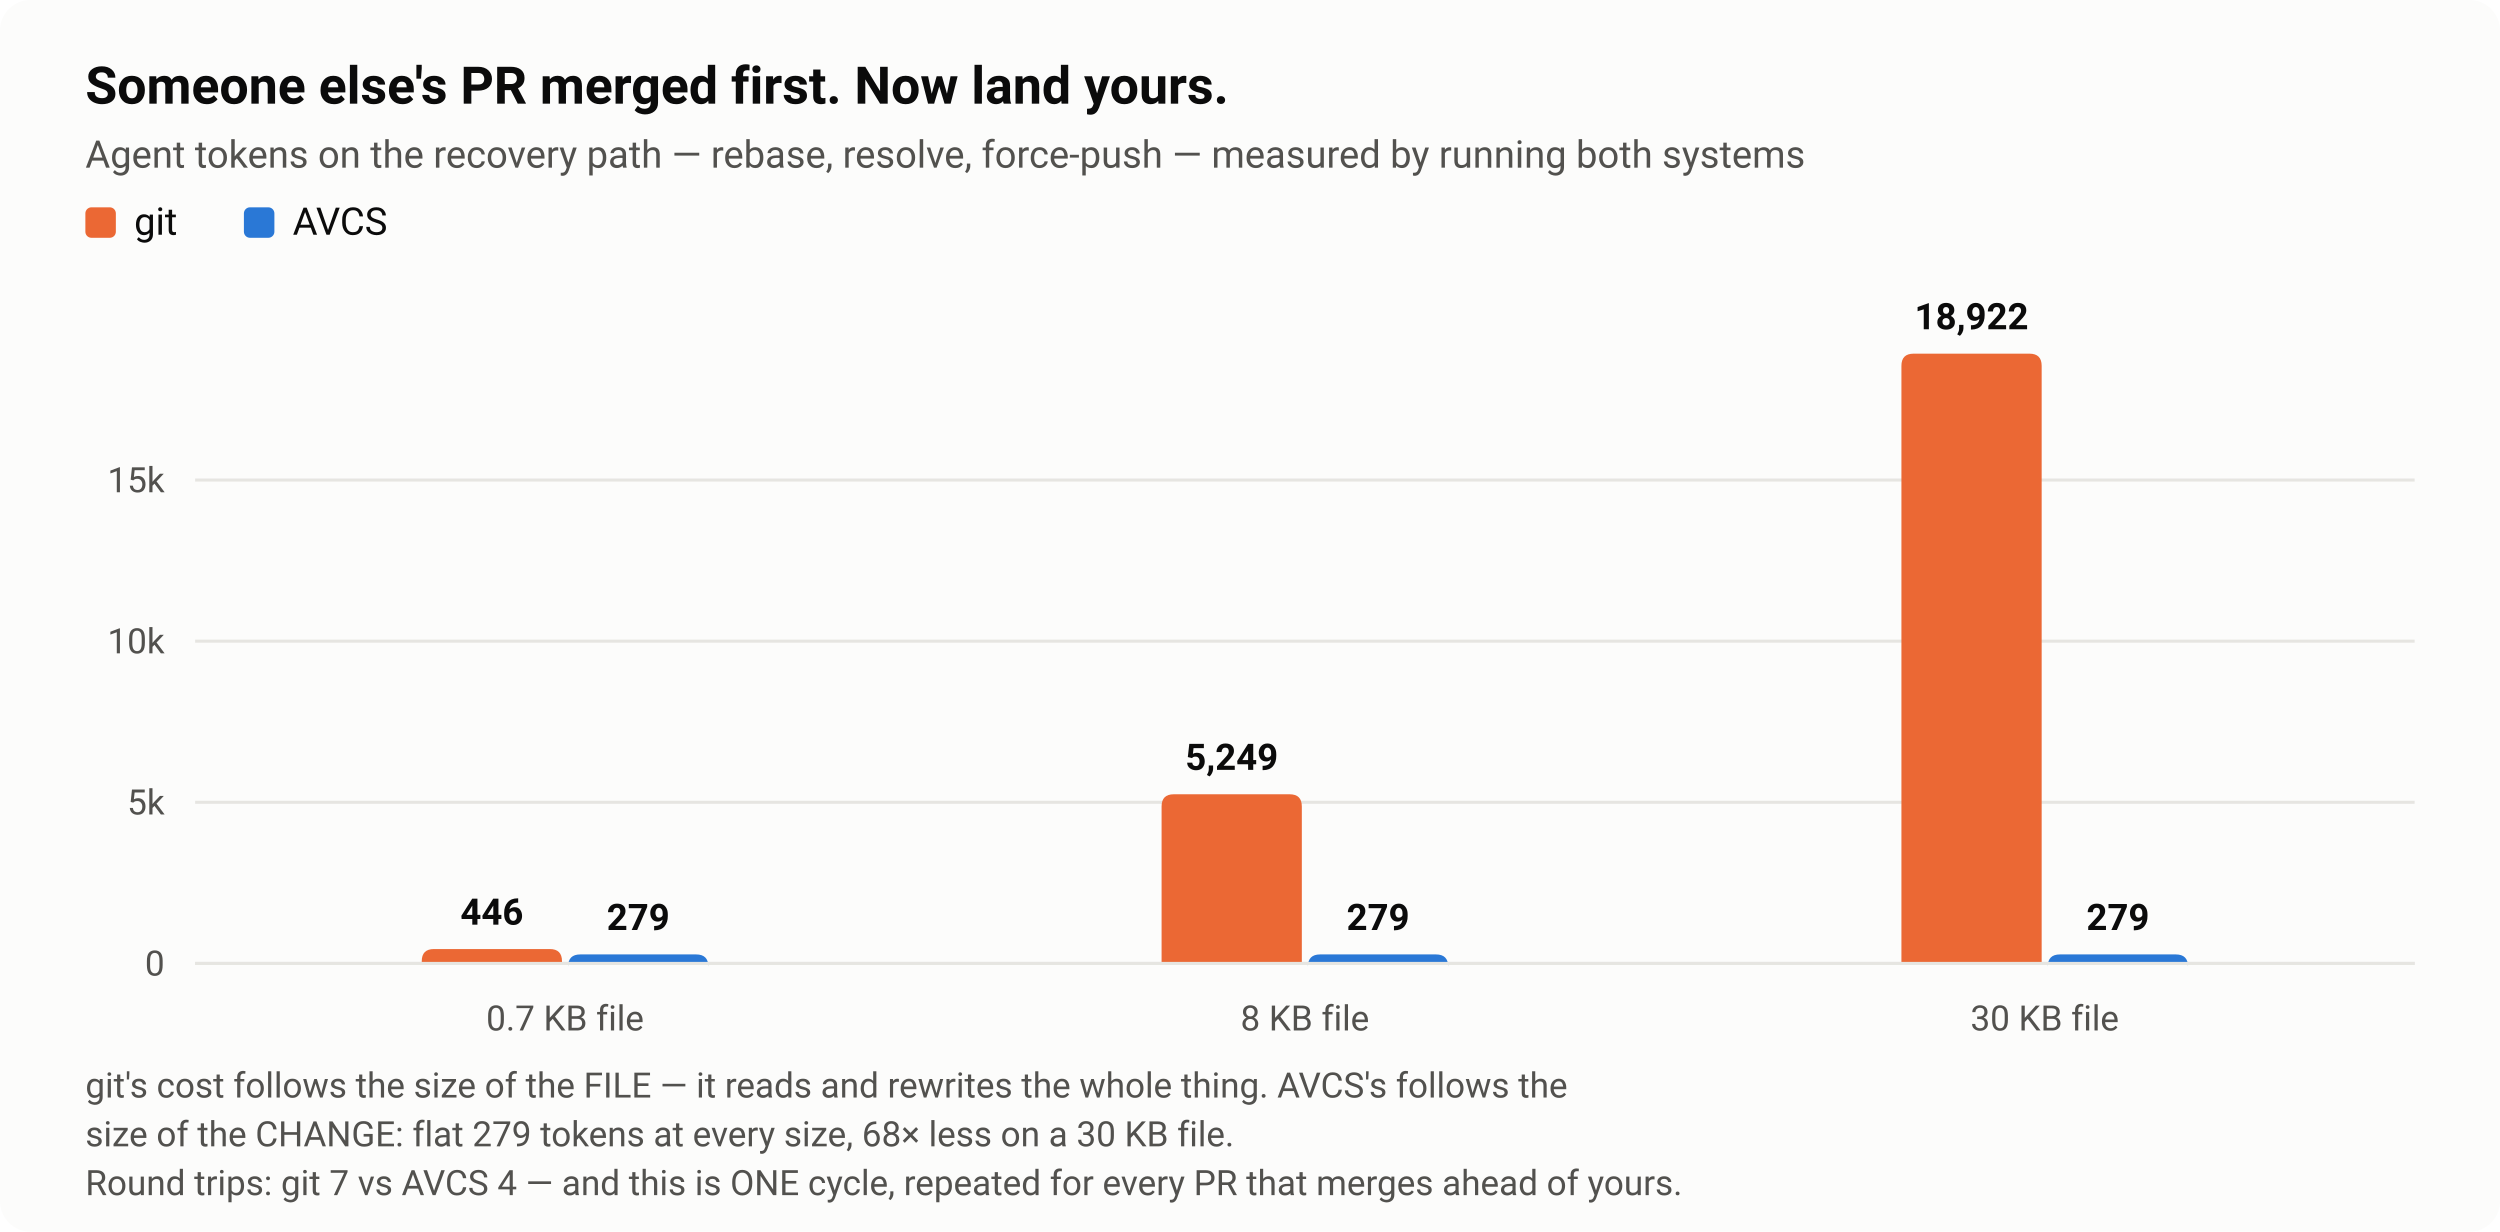
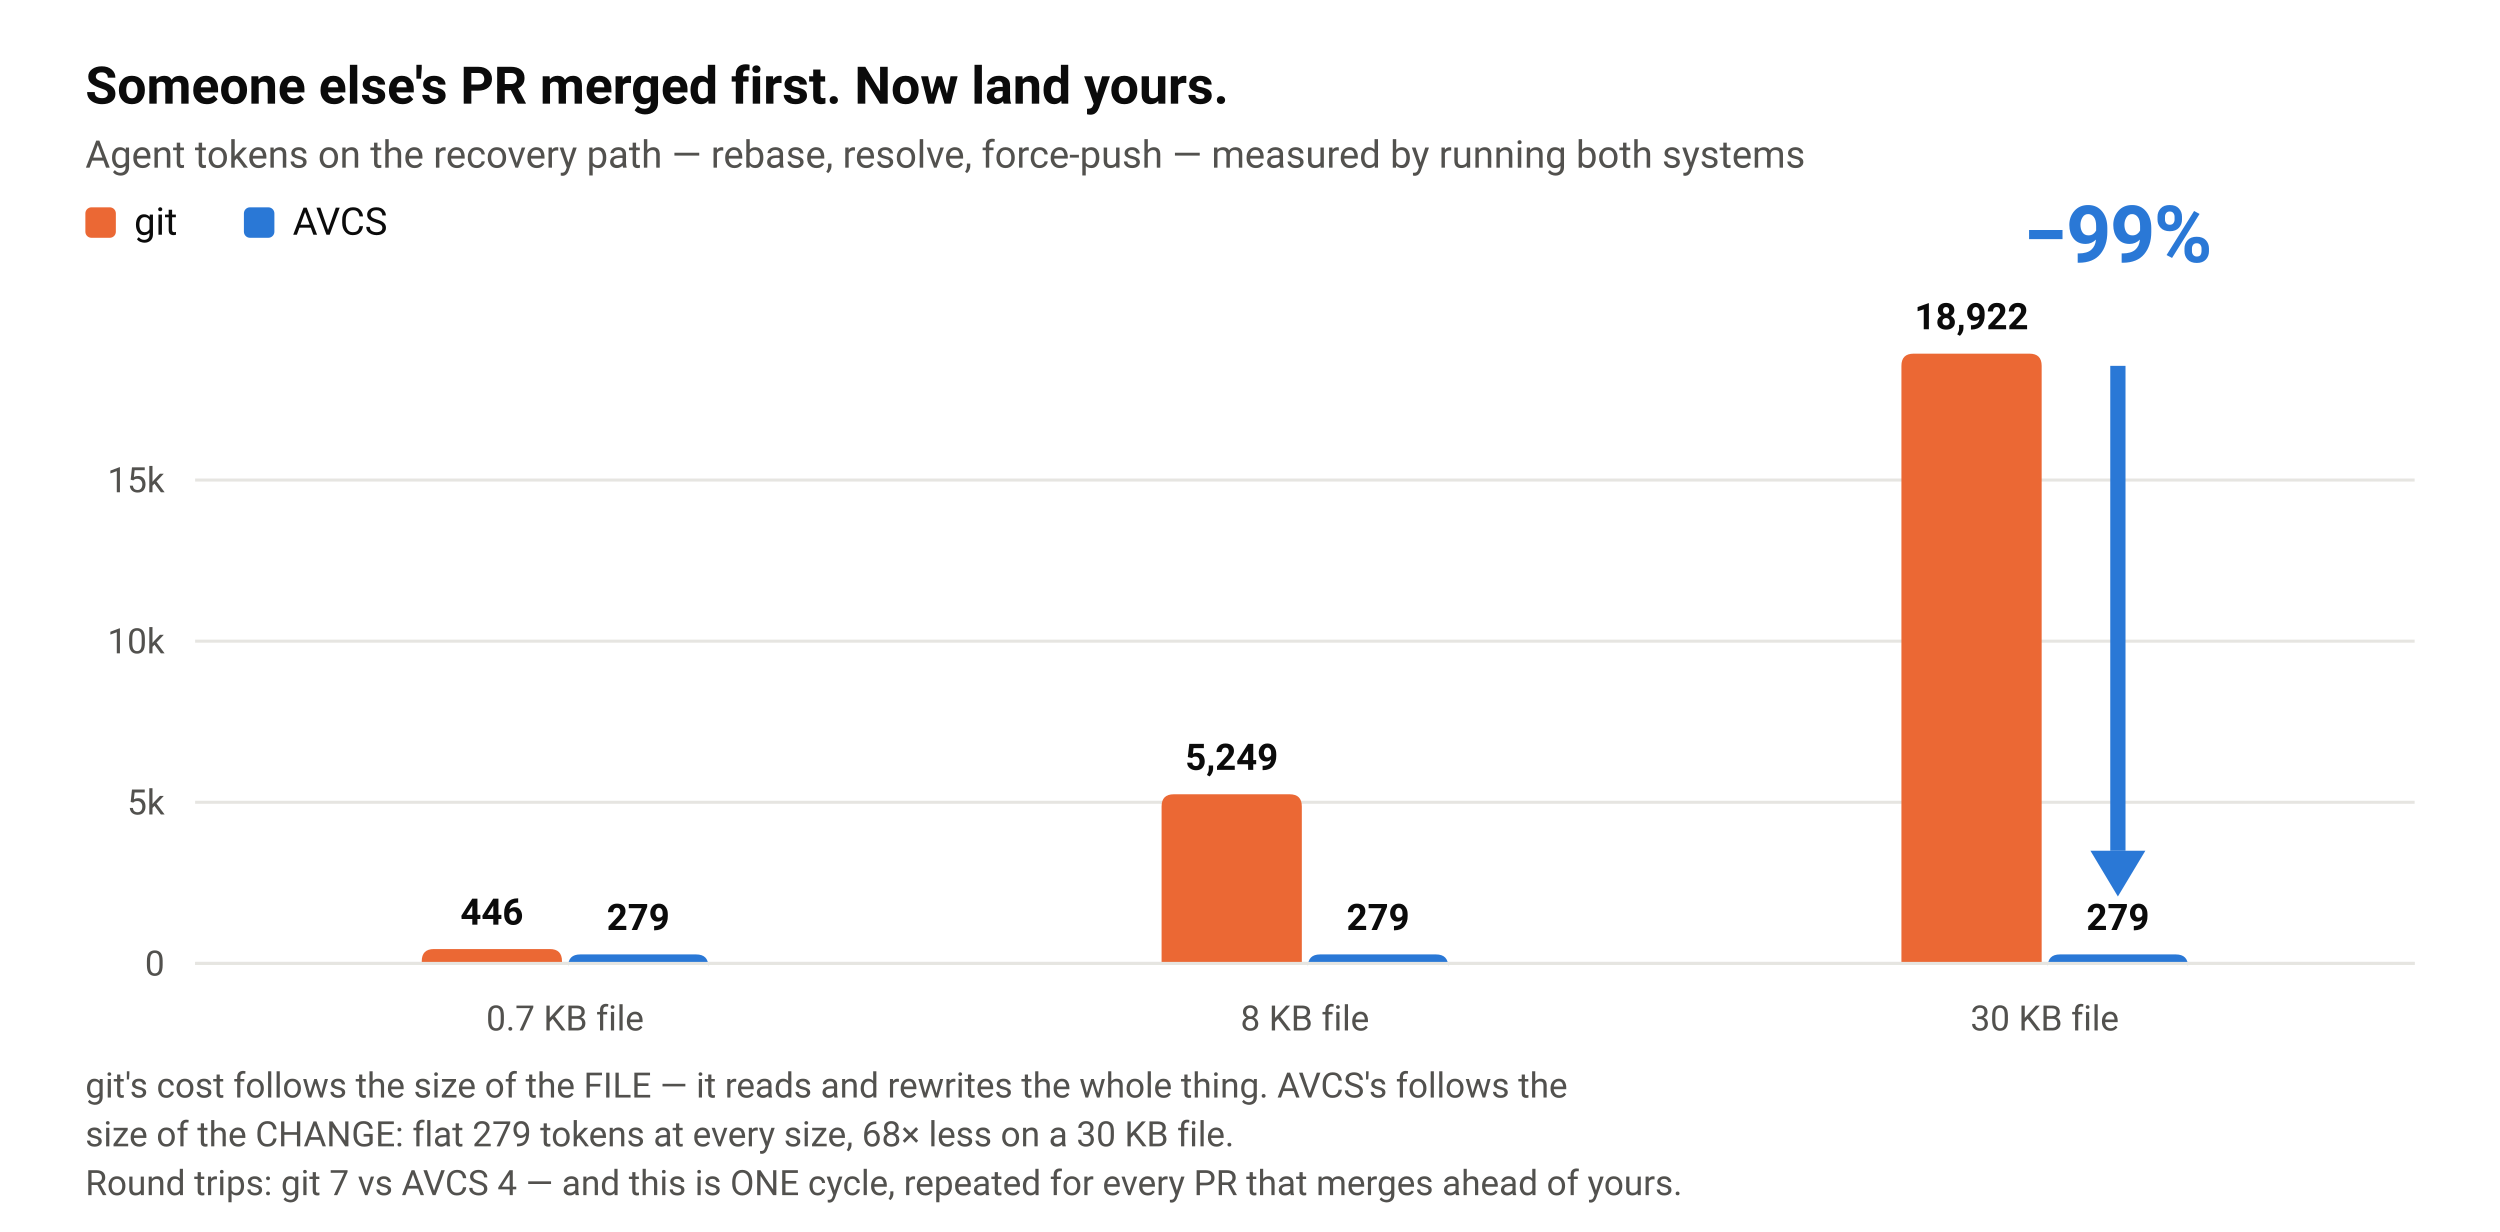
<svg xmlns="http://www.w3.org/2000/svg" width="820" height="404" viewBox="0 0 820 404" role="img" aria-label="Agent tokens to land a change after another PR merged: git grows with file size, AVCS stays flat">
  <style>
  .t { font-family: ui-sans-serif, -apple-system, "Segoe UI", Roboto, Helvetica, Arial, sans-serif; }
  .title { font-size: 17px; font-weight: 650; fill: #0b0b0b; }
  .sub { font-size: 12.5px; fill: #52514e; }
  .axis { font-size: 11.5px; fill: #52514e; }
  .val { font-size: 12px; font-weight: 600; fill: #0b0b0b; }
  .lg { font-size: 12.5px; fill: #0b0b0b; }
  .note { font-size: 11.5px; fill: #52514e; }
+   .drop { font-size: 26px; font-weight: 700; fill: #2a78d6; letter-spacing: -0.5px; }
</style>
-   <rect width="820" height="404" rx="10" fill="#fcfcfb" />
  <g class="t">
    <text class="title" x="28" y="34">Someone else's PR merged first. Now land yours.</text>
    <text class="sub" x="28" y="55">Agent tokens on the recovery path — rebase, resolve, force-push — measured by running both systems</text>
    <rect x="28" y="68" width="10" height="10" rx="2" fill="#eb6834" />
    <text class="lg" x="44" y="77">git</text>
    <rect x="80" y="68" width="10" height="10" rx="2" fill="#2a78d6" />
    <text class="lg" x="96" y="77">AVCS</text>
    <line x1="64" x2="792" y1="316" y2="316" stroke="#e6e5e1" stroke-width="1" />
    <text class="axis" x="54" y="320" text-anchor="end">0</text>
    <line x1="64" x2="792" y1="263.151" y2="263.151" stroke="#e6e5e1" stroke-width="1" />
    <text class="axis" x="54" y="267.151" text-anchor="end">5k</text>
    <line x1="64" x2="792" y1="210.303" y2="210.303" stroke="#e6e5e1" stroke-width="1" />
    <text class="axis" x="54" y="214.303" text-anchor="end">10k</text>
    <line x1="64" x2="792" y1="157.454" y2="157.454" stroke="#e6e5e1" stroke-width="1" />
    <text class="axis" x="54" y="161.454" text-anchor="end">15k</text>
    <path d="M138.333 316 L138.333 315.286 Q138.333 311.286 142.333 311.286 L180.333 311.286 Q184.333 311.286 184.333 315.286 L184.333 316 Z" fill="#eb6834" />
    <path d="M186.333 316 L186.333 317.051 Q186.333 313.051 190.333 313.051 L228.333 313.051 Q232.333 313.051 232.333 317.051 L232.333 316 Z" fill="#2a78d6" />
    <text class="val" x="161.333" y="303.286" text-anchor="middle" fill="#0b0b0b">446</text>
    <text class="val" x="209.333" y="305.051" text-anchor="middle" fill="#0b0b0b">279</text>
    <text class="axis" x="185.333" y="338" text-anchor="middle">0.7 KB file</text>
    <path d="M381 316 L381 264.52 Q381 260.52 385 260.52 L423 260.52 Q427 260.52 427 264.52 L427 316 Z" fill="#eb6834" />
    <path d="M429 316 L429 317.051 Q429 313.051 433 313.051 L471 313.051 Q475 313.051 475 317.051 L475 316 Z" fill="#2a78d6" />
    <text class="val" x="404" y="252.52" text-anchor="middle" fill="#0b0b0b">5,249</text>
    <text class="val" x="452" y="305.051" text-anchor="middle" fill="#0b0b0b">279</text>
    <text class="axis" x="428" y="338" text-anchor="middle">8 KB file</text>
    <path d="M623.667 316 L623.667 120 Q623.667 116 627.667 116 L665.667 116 Q669.667 116 669.667 120 L669.667 316 Z" fill="#eb6834" />
    <path d="M671.667 316 L671.667 317.051 Q671.667 313.051 675.667 313.051 L713.667 313.051 Q717.667 313.051 717.667 317.051 L717.667 316 Z" fill="#2a78d6" />
    <text class="val" x="646.667" y="108" text-anchor="middle" fill="#0b0b0b">18,922</text>
    <text class="val" x="694.667" y="305.051" text-anchor="middle" fill="#0b0b0b">279</text>
    <text class="axis" x="670.667" y="338" text-anchor="middle">30 KB file</text>
+     <line x1="694.667" y1="120" x2="694.667" y2="279.051" stroke="#2a78d6" stroke-width="5" />
+     <path d="M685.667 279.051 L694.667 294.051 L703.667 279.051 Z" fill="#2a78d6" />
+     <text class="drop" x="694.667" y="86" text-anchor="middle">−99%</text>
    <line x1="64" x2="792" y1="316" y2="316" stroke="#e6e5e1" stroke-width="1" />
    <text class="note" x="28" y="360">git's cost follows the size of the FILE — it reads and rewrites the whole thing. AVCS's follows the</text>
    <text class="note" x="28" y="376">size of the CHANGE: flat 279 tokens at every size, 68× less on a 30 KB file.</text>
    <text class="note" x="28" y="392">Round trips: git 7 vs AVCS 4 — and this is ONE cycle, repeated for every PR that merges ahead of yours.</text>
  </g>
</svg>
